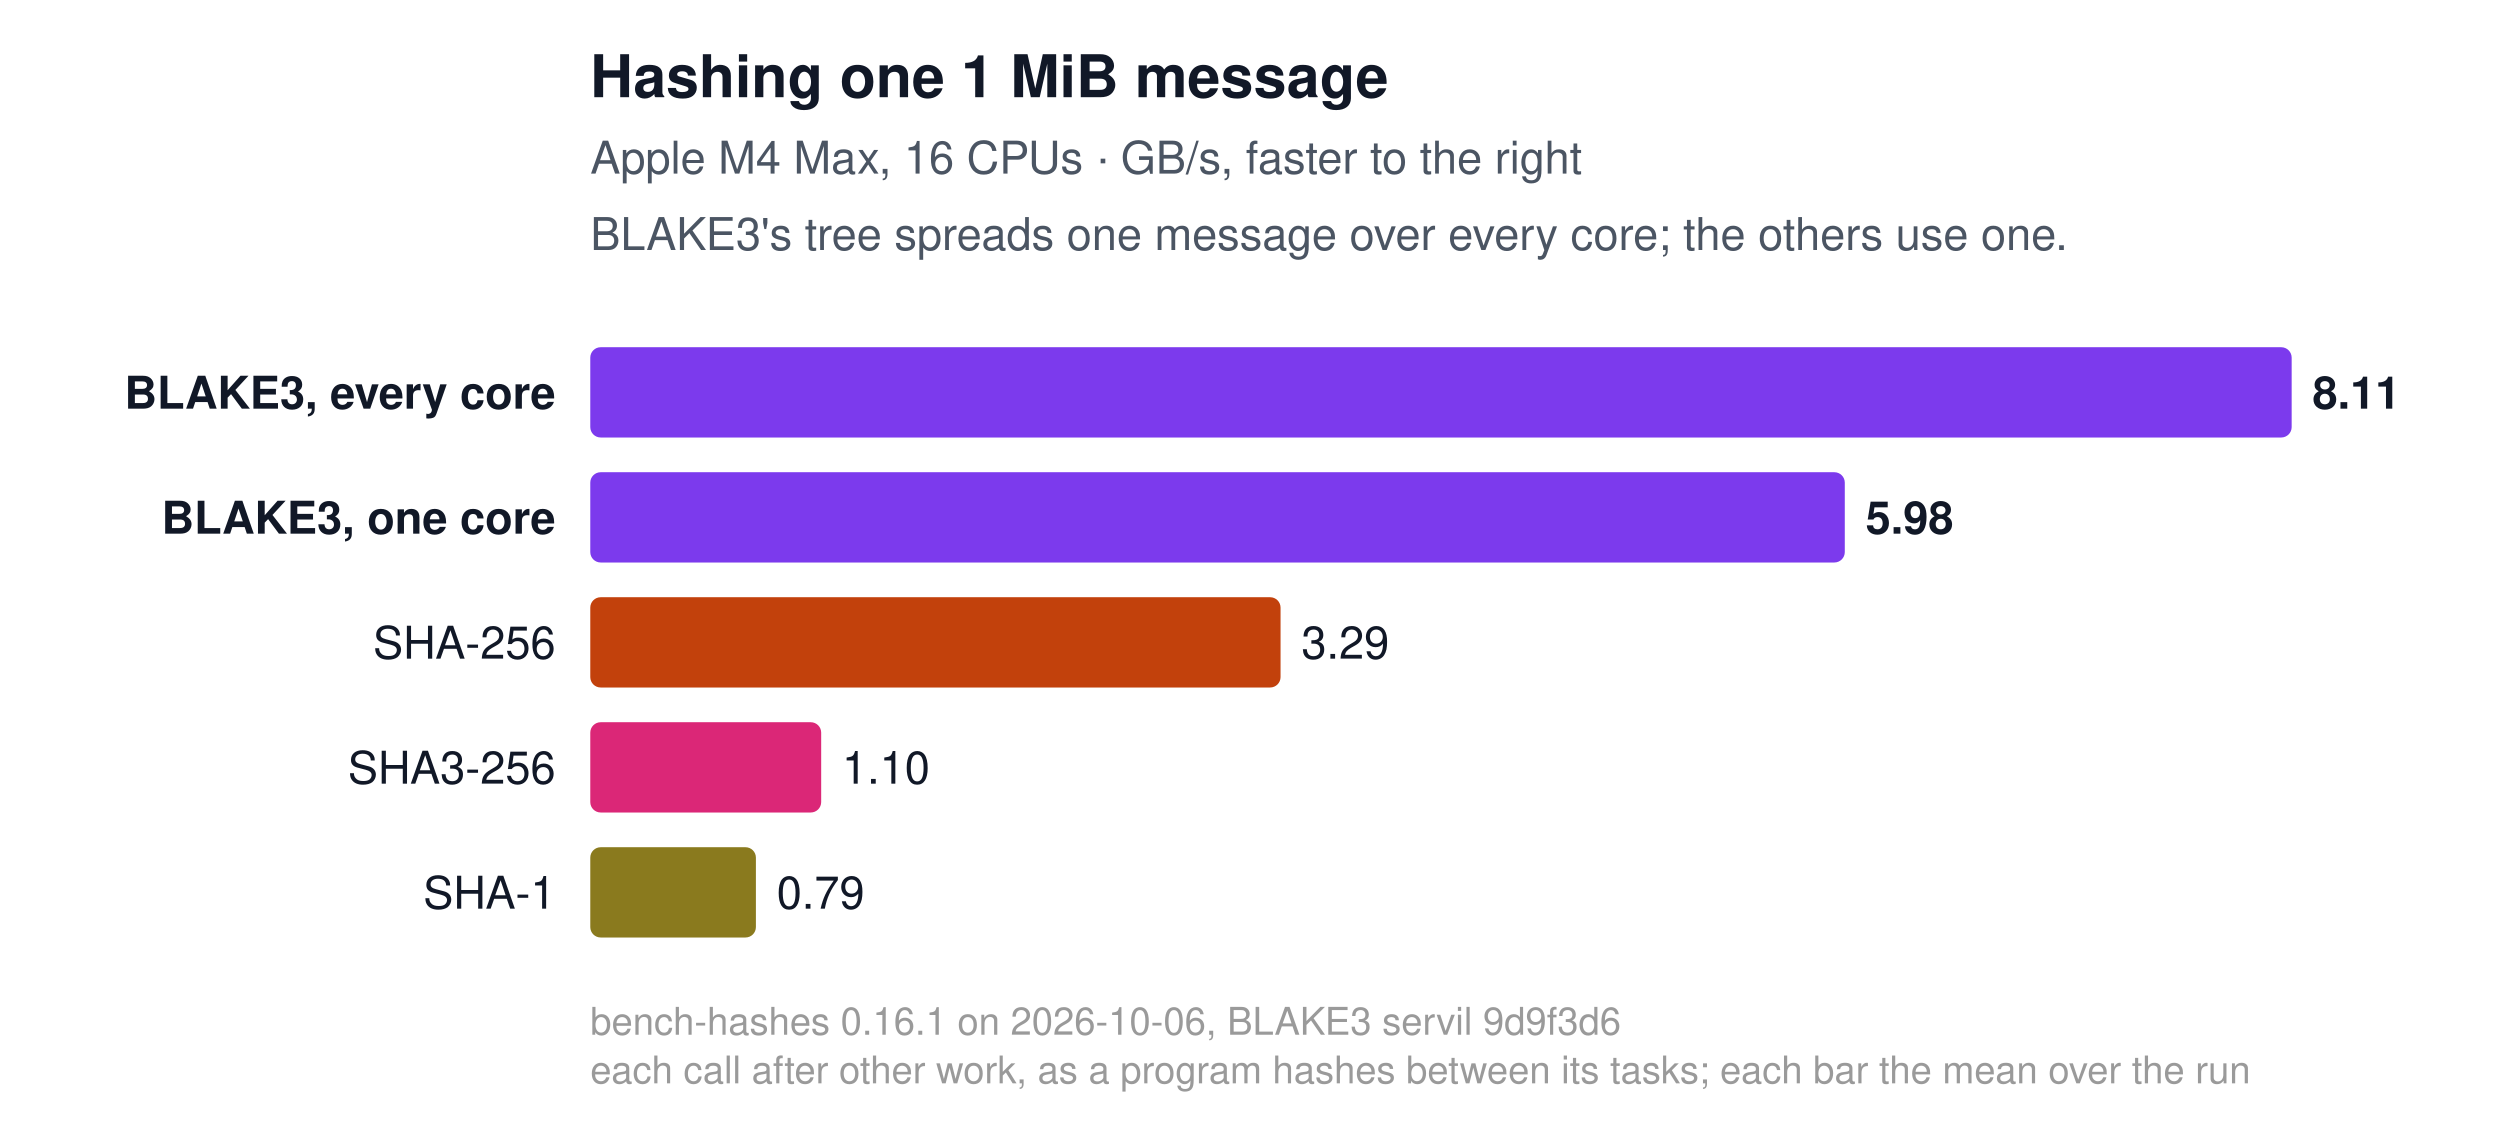
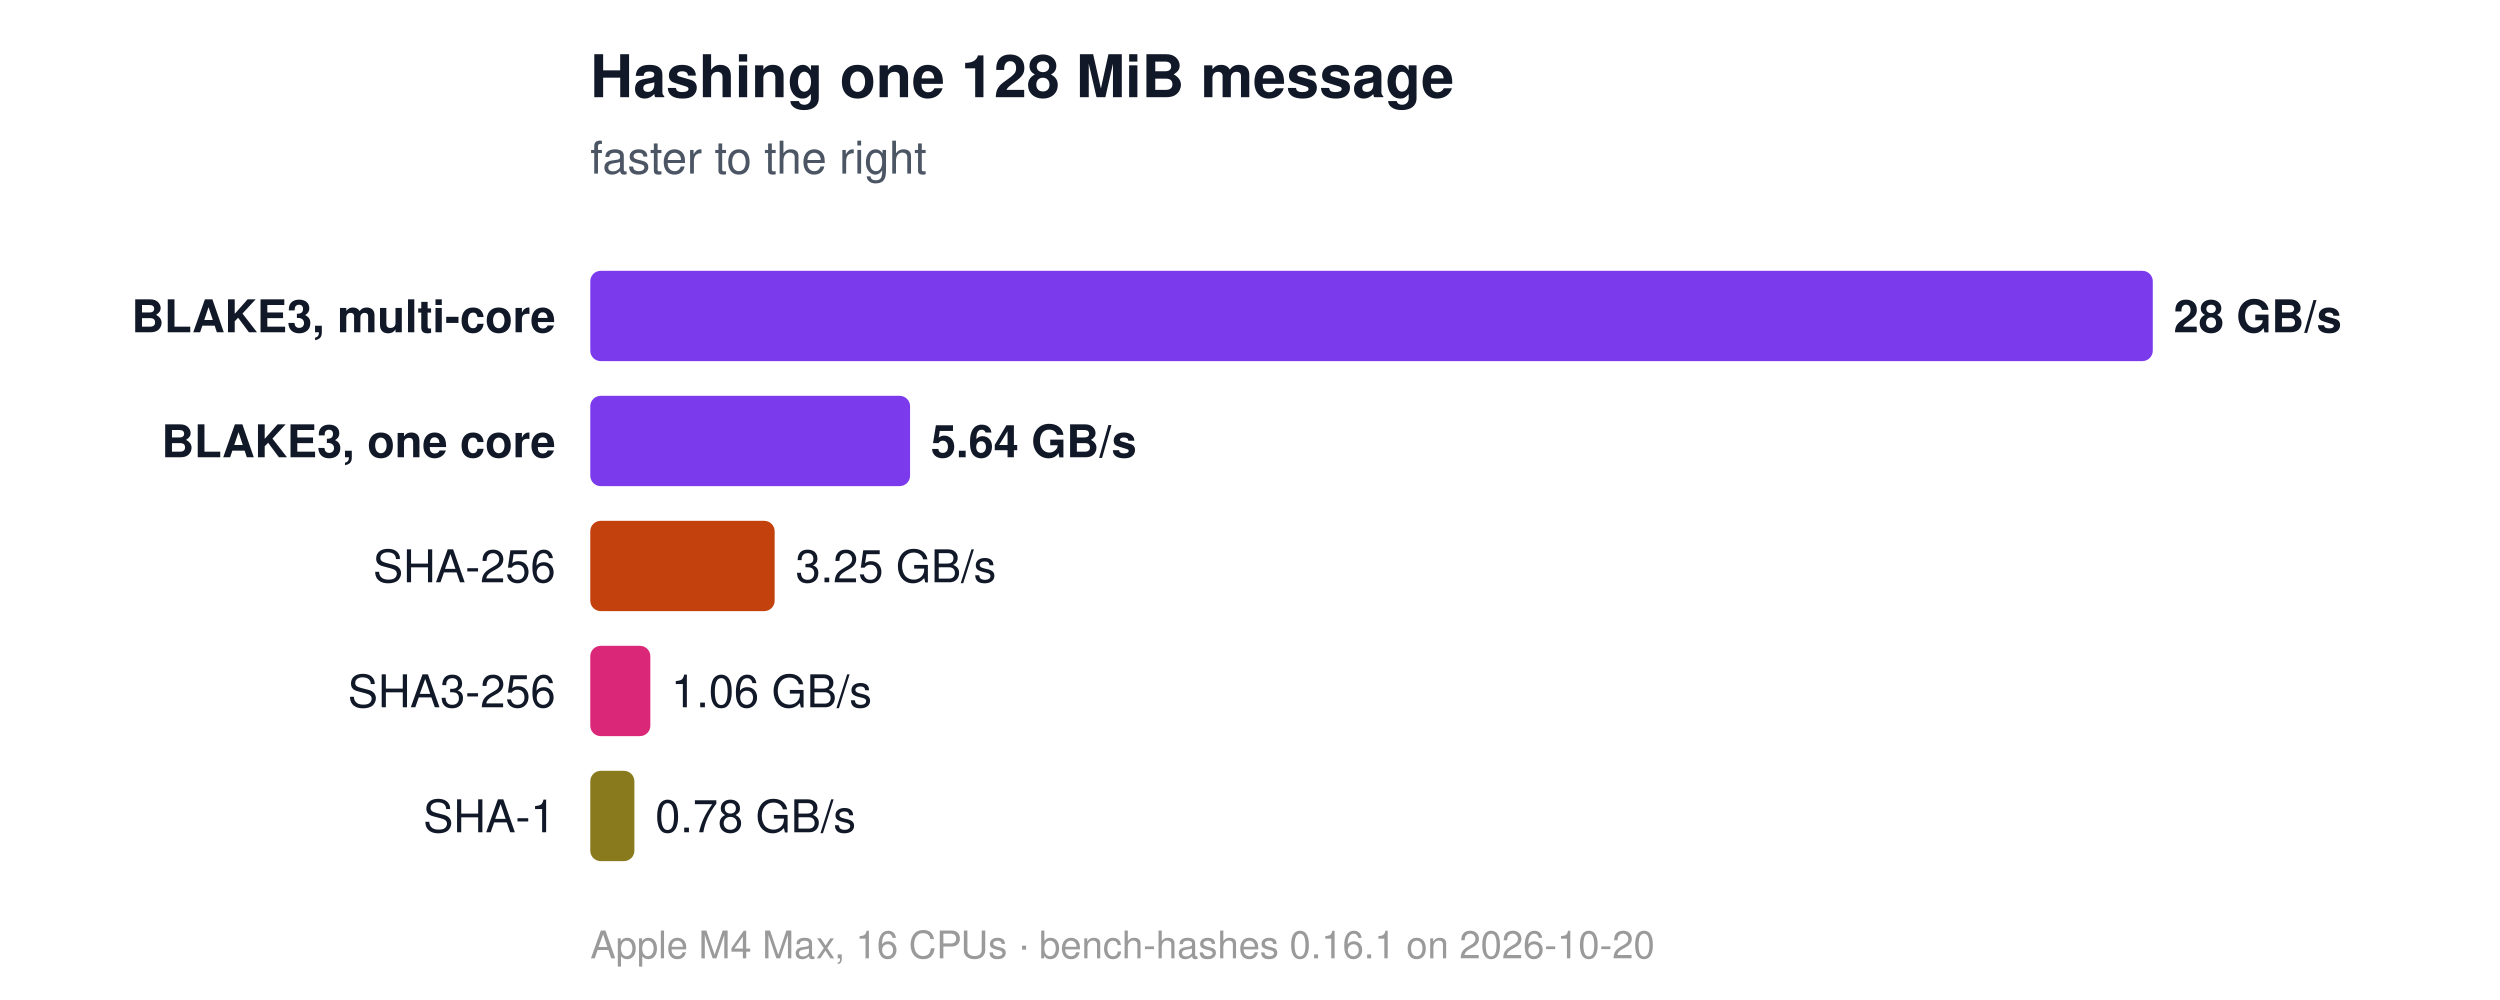
- <svg xmlns="http://www.w3.org/2000/svg" width="720" height="324" viewBox="0 0 720 324" font-family="-apple-system, BlinkMacSystemFont, 'Segoe UI', Helvetica, Arial, sans-serif">
-   <rect width="720" height="324" fill="#ffffff" />
-   <text x="170" y="28" font-size="17" font-weight="600" fill="#111827">Hashing one 1 MiB message</text>
-   <text x="170" y="50" font-size="13" fill="#4b5563">Apple M4 Max, 16 CPUs · GB/s, faster to the right</text>
-   <text x="170" y="72" font-size="13" fill="#4b5563">BLAKE3's tree spreads one message over every core; the others use one.</text>
-   <text x="160" y="117.7" font-size="13" fill="#111827" text-anchor="end" font-weight="600">BLAKE3, every core</text>
-   <rect x="170" y="100" width="490.0" height="26" rx="3" fill="#7c3aed" />
-   <text x="666.0" y="117.7" font-size="13" fill="#111827" font-weight="600">8.11</text>
-   <text x="160" y="153.7" font-size="13" fill="#111827" text-anchor="end" font-weight="600">BLAKE3, one core</text>
-   <rect x="170" y="136" width="361.3" height="26" rx="3" fill="#7c3aed" />
-   <text x="537.3" y="153.7" font-size="13" fill="#111827" font-weight="600">5.98</text>
-   <text x="160" y="189.7" font-size="13" fill="#111827" text-anchor="end">SHA-256</text>
-   <rect x="170" y="172" width="198.8" height="26" rx="3" fill="#c2410c" />
-   <text x="374.8" y="189.7" font-size="13" fill="#111827">3.29</text>
-   <text x="160" y="225.7" font-size="13" fill="#111827" text-anchor="end">SHA3-256</text>
-   <rect x="170" y="208" width="66.5" height="26" rx="3" fill="#db2777" />
-   <text x="242.5" y="225.7" font-size="13" fill="#111827">1.10</text>
-   <text x="160" y="261.7" font-size="13" fill="#111827" text-anchor="end">SHA-1</text>
-   <rect x="170" y="244" width="47.7" height="26" rx="3" fill="#8a7a1e" />
-   <text x="223.7" y="261.7" font-size="13" fill="#111827">0.79</text>
-   <text x="170" y="298.0" font-size="11" fill="#9a9a9a">bench-hashes 0.16.1 on 2026-10-06, BLAKE3 servil 9d9f3d6</text>
-   <text x="170" y="312.0" font-size="11" fill="#9a9a9a">each call after other work, as a program hashes between its tasks; each bar the mean over the run</text>
+ <svg xmlns="http://www.w3.org/2000/svg" width="720" height="288" viewBox="0 0 720 288" font-family="-apple-system, BlinkMacSystemFont, 'Segoe UI', Helvetica, Arial, sans-serif">
+   <rect width="720" height="288" fill="#ffffff" />
+   <text x="170" y="28" font-size="17" font-weight="600" fill="#111827">Hashing one 128 MiB message</text>
+   <text x="170" y="50" font-size="13" fill="#4b5563">faster to the right</text>
+   <text x="160" y="95.7" font-size="13" fill="#111827" text-anchor="end" font-weight="600">BLAKE3, multi-core</text>
+   <rect x="170" y="78" width="450.0" height="26" rx="3" fill="#7c3aed" />
+   <text x="626.0" y="95.7" font-size="13" fill="#111827" font-weight="600">28 GB/s</text>
+   <text x="160" y="131.7" font-size="13" fill="#111827" text-anchor="end" font-weight="600">BLAKE3, one core</text>
+   <rect x="170" y="114" width="92.1" height="26" rx="3" fill="#7c3aed" />
+   <text x="268.1" y="131.7" font-size="13" fill="#111827" font-weight="600">5.64 GB/s</text>
+   <text x="160" y="167.7" font-size="13" fill="#111827" text-anchor="end">SHA-256</text>
+   <rect x="170" y="150" width="53.1" height="26" rx="3" fill="#c2410c" />
+   <text x="229.1" y="167.7" font-size="13" fill="#111827">3.25 GB/s</text>
+   <text x="160" y="203.7" font-size="13" fill="#111827" text-anchor="end">SHA3-256</text>
+   <rect x="170" y="186" width="17.3" height="26" rx="3" fill="#db2777" />
+   <text x="193.3" y="203.7" font-size="13" fill="#111827">1.06 GB/s</text>
+   <text x="160" y="239.7" font-size="13" fill="#111827" text-anchor="end">SHA-1</text>
+   <rect x="170" y="222" width="12.7" height="26" rx="3" fill="#8a7a1e" />
+   <text x="188.7" y="239.7" font-size="13" fill="#111827">0.78 GB/s</text>
+   <text x="170" y="276.0" font-size="11" fill="#9a9a9a">Apple M4 Max, 16 CPUs · bench-hashes 0.16.1 on 2026-10-20</text>
</svg>
